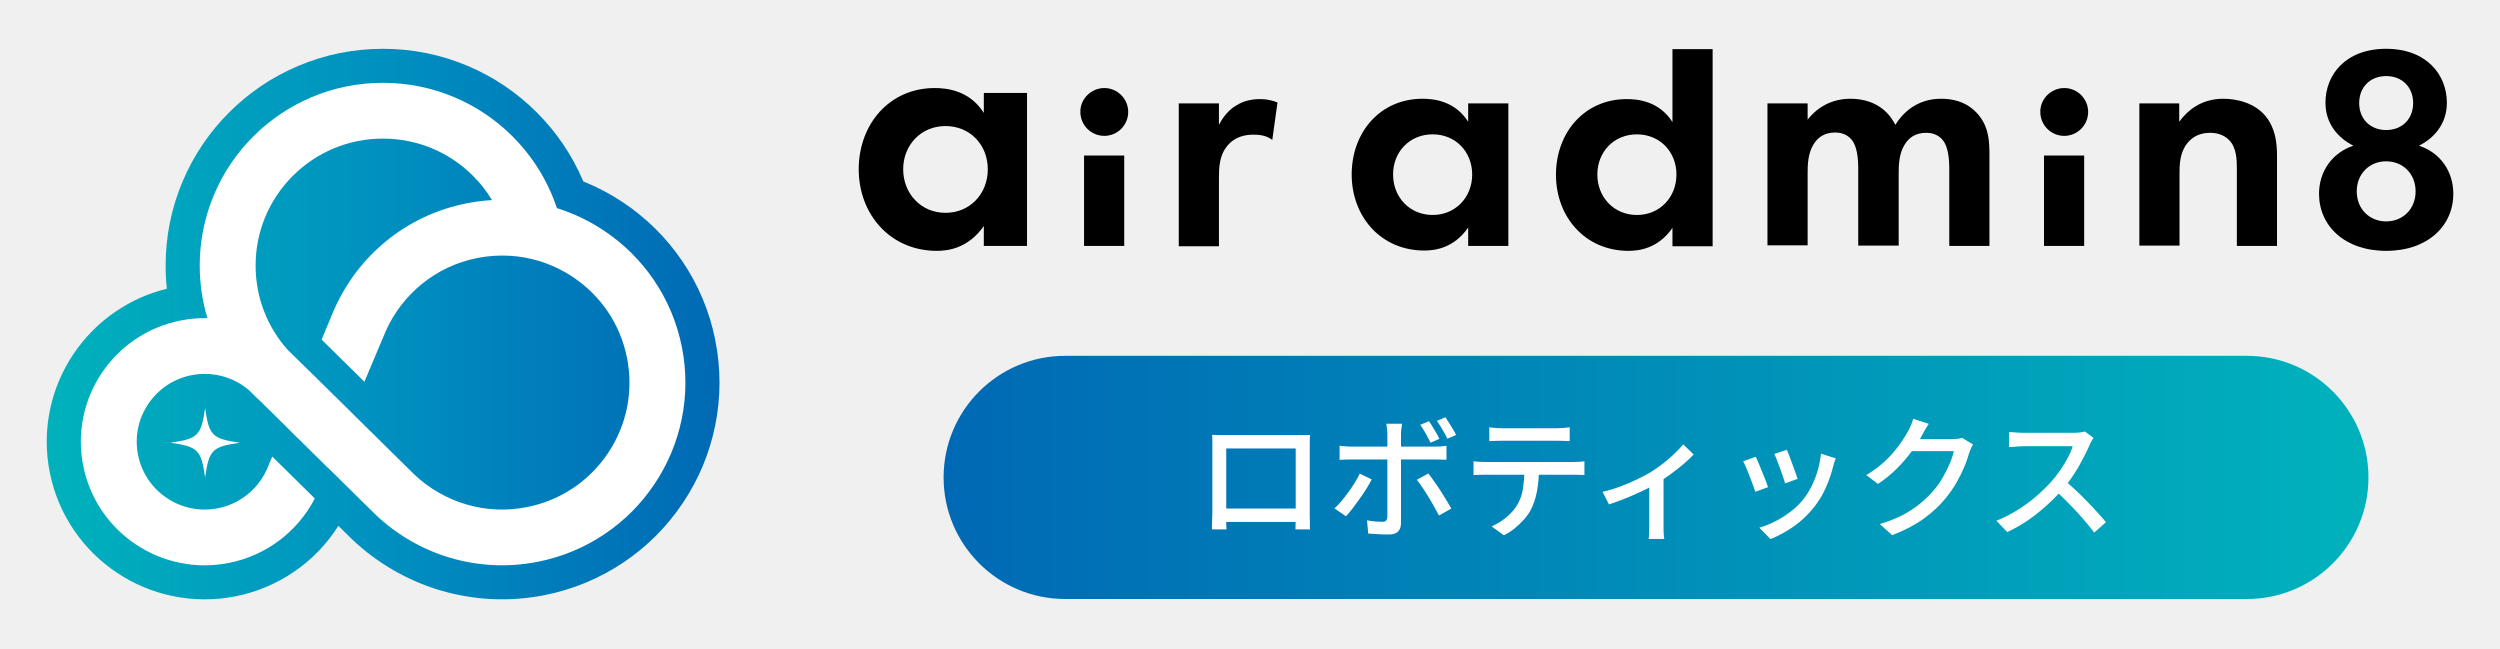
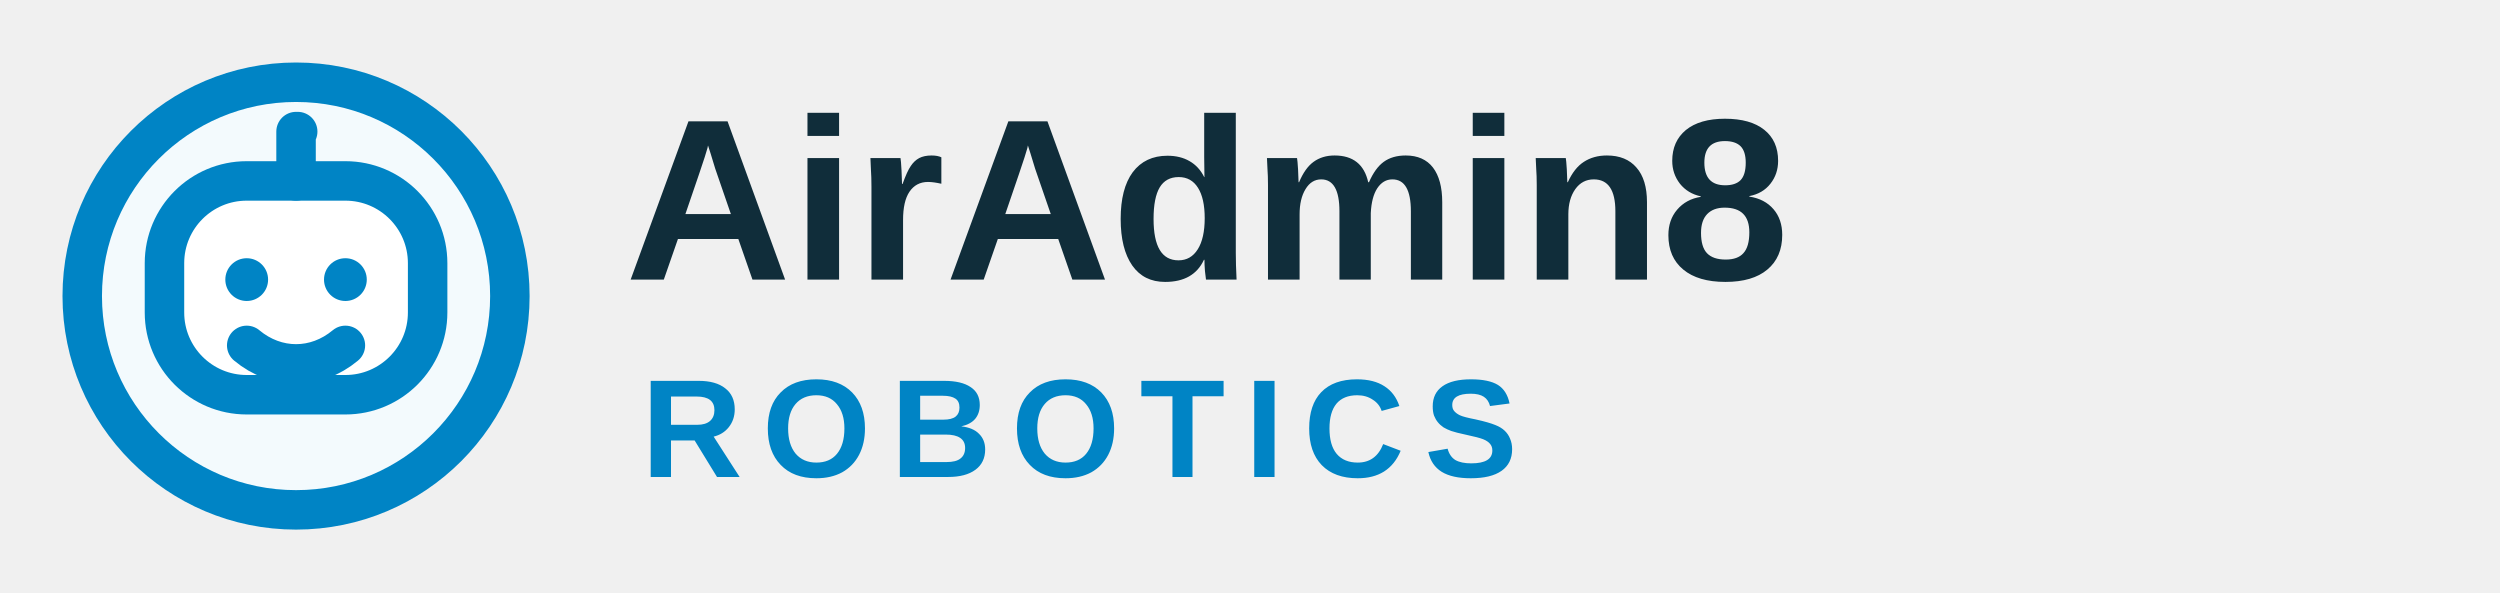
- <svg xmlns="http://www.w3.org/2000/svg" width="135" height="35" viewBox="0 0 135 35" fill="none">
-   <path d="M53.126 5.019H55.46V13.281H53.126V12.205C52.282 13.414 51.189 13.546 50.593 13.546C48.06 13.546 46.371 11.559 46.371 9.142C46.371 6.708 48.027 4.754 50.477 4.754C51.106 4.754 52.348 4.87 53.126 6.096V5.019ZM48.772 9.142C48.772 10.45 49.732 11.493 51.056 11.493C52.381 11.493 53.341 10.466 53.341 9.142C53.341 7.817 52.381 6.807 51.056 6.807C49.732 6.807 48.772 7.834 48.772 9.142Z" fill="black" />
-   <path d="M59.632 4.754C60.343 4.754 60.923 5.334 60.923 6.046C60.923 6.758 60.343 7.337 59.632 7.337C58.92 7.337 58.34 6.758 58.34 6.046C58.324 5.35 58.92 4.754 59.632 4.754ZM60.708 13.281H58.539V8.397H60.708V13.281Z" fill="black" />
-   <path d="M63.654 5.583H65.823V6.742C66.154 6.08 66.618 5.765 66.783 5.682C67.115 5.467 67.545 5.351 68.058 5.351C68.439 5.351 68.737 5.434 68.985 5.533L68.704 7.553C68.422 7.354 68.141 7.272 67.694 7.272C67.28 7.272 66.684 7.354 66.254 7.901C65.84 8.414 65.823 9.076 65.823 9.606V13.298H63.654V5.583Z" fill="black" />
-   <path d="M79.282 5.582H81.451V13.281H79.282V12.287C78.504 13.413 77.461 13.529 76.915 13.529C74.547 13.529 72.991 11.675 72.991 9.423C72.991 7.138 74.531 5.333 76.816 5.333C77.395 5.333 78.554 5.433 79.282 6.575V5.582ZM75.226 9.423C75.226 10.648 76.12 11.608 77.362 11.608C78.604 11.608 79.498 10.648 79.498 9.423C79.498 8.198 78.604 7.254 77.362 7.254C76.12 7.254 75.226 8.198 75.226 9.423Z" fill="black" />
-   <path d="M90.313 2.652H92.482V13.298H90.313V12.305C89.535 13.43 88.492 13.546 87.945 13.546C85.578 13.546 84.022 11.692 84.022 9.44C84.022 7.155 85.561 5.351 87.846 5.351C88.425 5.351 89.584 5.45 90.313 6.592V2.652ZM86.257 9.424C86.257 10.649 87.151 11.609 88.392 11.609C89.634 11.609 90.528 10.649 90.528 9.424C90.528 8.198 89.634 7.255 88.392 7.255C87.151 7.255 86.257 8.198 86.257 9.424Z" fill="black" />
-   <path d="M95.443 5.582H97.612V6.459C98.423 5.433 99.45 5.333 99.913 5.333C101.536 5.333 102.149 6.343 102.347 6.741C102.728 6.128 103.49 5.333 104.814 5.333C106.006 5.333 106.586 5.88 106.9 6.277C107.397 6.94 107.43 7.602 107.43 8.446V13.281H105.261V9.075C105.261 8.165 105.062 7.751 104.913 7.569C104.632 7.221 104.235 7.171 104.019 7.171C103.44 7.171 103.059 7.436 102.827 7.85C102.546 8.314 102.529 8.943 102.529 9.34V13.264H100.344V9.059C100.344 8.148 100.145 7.734 99.996 7.552C99.715 7.204 99.317 7.155 99.102 7.155C98.523 7.155 98.142 7.42 97.91 7.834C97.629 8.297 97.612 8.926 97.612 9.324V13.248H95.443V5.582Z" fill="black" />
-   <path d="M111.468 4.754C112.18 4.754 112.76 5.334 112.76 6.046C112.76 6.758 112.18 7.337 111.468 7.337C110.757 7.337 110.177 6.758 110.177 6.046C110.161 5.35 110.757 4.754 111.468 4.754ZM112.545 13.281H110.376V8.397H112.545V13.281Z" fill="black" />
-   <path d="M115.509 5.582H117.678V6.575C118.092 6.012 118.82 5.333 120.062 5.333C120.74 5.333 121.734 5.532 122.346 6.277C122.876 6.94 122.959 7.701 122.959 8.446V13.281H120.79V9.075C120.79 8.645 120.774 7.966 120.376 7.569C120.045 7.221 119.582 7.171 119.366 7.171C118.803 7.171 118.356 7.37 118.025 7.85C117.711 8.347 117.694 8.893 117.694 9.34V13.264H115.525V5.582H115.509Z" fill="black" />
-   <path d="M132.479 10.466C132.479 12.188 131.105 13.546 128.853 13.546C126.602 13.546 125.228 12.188 125.228 10.466C125.228 9.257 125.939 8.248 127.082 7.867C126.287 7.469 125.575 6.708 125.575 5.549C125.575 4.026 126.668 2.635 128.853 2.635C131.022 2.635 132.131 4.026 132.131 5.549C132.131 6.708 131.42 7.469 130.625 7.867C131.784 8.248 132.479 9.257 132.479 10.466ZM130.443 10.334C130.443 9.373 129.747 8.711 128.853 8.711C127.943 8.711 127.264 9.39 127.264 10.334C127.264 11.294 127.959 11.956 128.853 11.956C129.764 11.956 130.443 11.277 130.443 10.334ZM130.31 5.565C130.31 4.704 129.714 4.108 128.853 4.108C127.992 4.108 127.396 4.704 127.396 5.565C127.396 6.426 127.992 7.022 128.853 7.022C129.714 7.022 130.31 6.426 130.31 5.565Z" fill="black" />
-   <rect x="50.954" y="19.215" width="76.942" height="13.131" rx="6.565" fill="url(#paint0_linear_3166_1791)" />
-   <path d="M65.452 23.481C65.601 23.485 65.731 23.49 65.842 23.495C65.958 23.495 66.061 23.495 66.153 23.495C66.216 23.495 66.326 23.495 66.485 23.495C66.644 23.495 66.832 23.495 67.049 23.495C67.266 23.495 67.497 23.495 67.742 23.495C67.993 23.495 68.243 23.495 68.494 23.495C68.744 23.495 68.975 23.495 69.187 23.495C69.404 23.495 69.59 23.495 69.744 23.495C69.903 23.495 70.013 23.495 70.076 23.495C70.158 23.495 70.259 23.495 70.379 23.495C70.505 23.495 70.625 23.493 70.741 23.488C70.736 23.584 70.731 23.688 70.726 23.799C70.726 23.905 70.726 24.008 70.726 24.109C70.726 24.162 70.726 24.261 70.726 24.405C70.726 24.545 70.726 24.716 70.726 24.919C70.726 25.116 70.726 25.33 70.726 25.561C70.726 25.788 70.726 26.014 70.726 26.241C70.726 26.467 70.726 26.679 70.726 26.876C70.726 27.074 70.726 27.242 70.726 27.382C70.726 27.517 70.726 27.609 70.726 27.657C70.726 27.719 70.726 27.801 70.726 27.902C70.731 27.999 70.734 28.098 70.734 28.199C70.734 28.3 70.734 28.387 70.734 28.459C70.738 28.531 70.741 28.574 70.741 28.589H69.953C69.958 28.57 69.96 28.512 69.96 28.415C69.96 28.319 69.96 28.206 69.96 28.076C69.965 27.946 69.968 27.825 69.968 27.715C69.968 27.666 69.968 27.568 69.968 27.418C69.968 27.269 69.968 27.088 69.968 26.876C69.968 26.665 69.968 26.438 69.968 26.197C69.968 25.956 69.968 25.72 69.968 25.489C69.968 25.253 69.968 25.041 69.968 24.853C69.968 24.661 69.968 24.507 69.968 24.391C69.968 24.275 69.968 24.218 69.968 24.218H66.218C66.218 24.218 66.218 24.275 66.218 24.391C66.218 24.502 66.218 24.654 66.218 24.846C66.218 25.039 66.218 25.251 66.218 25.482C66.218 25.713 66.218 25.949 66.218 26.19C66.218 26.431 66.218 26.657 66.218 26.869C66.218 27.081 66.218 27.262 66.218 27.411C66.218 27.56 66.218 27.662 66.218 27.715C66.218 27.782 66.218 27.864 66.218 27.96C66.218 28.052 66.218 28.143 66.218 28.235C66.223 28.321 66.225 28.398 66.225 28.466C66.23 28.533 66.232 28.574 66.232 28.589H65.445C65.445 28.574 65.445 28.531 65.445 28.459C65.45 28.387 65.452 28.302 65.452 28.206C65.457 28.11 65.459 28.013 65.459 27.917C65.464 27.816 65.467 27.729 65.467 27.657C65.467 27.604 65.467 27.507 65.467 27.368C65.467 27.228 65.467 27.059 65.467 26.862C65.467 26.66 65.467 26.445 65.467 26.219C65.467 25.988 65.467 25.759 65.467 25.533C65.467 25.306 65.467 25.094 65.467 24.897C65.467 24.699 65.467 24.531 65.467 24.391C65.467 24.251 65.467 24.157 65.467 24.109C65.467 24.018 65.467 23.914 65.467 23.799C65.467 23.683 65.462 23.577 65.452 23.481ZM70.257 27.462V28.184H65.85V27.462H70.257ZM77.164 22.744C77.255 22.874 77.354 23.03 77.46 23.213C77.571 23.396 77.66 23.558 77.727 23.697L77.251 23.907C77.178 23.758 77.091 23.594 76.99 23.416C76.889 23.233 76.79 23.074 76.694 22.939L77.164 22.744ZM78.052 22.534C78.115 22.626 78.183 22.729 78.255 22.845C78.327 22.96 78.397 23.074 78.464 23.184C78.532 23.295 78.587 23.396 78.63 23.488L78.161 23.69C78.084 23.536 77.995 23.372 77.894 23.199C77.792 23.021 77.691 22.864 77.59 22.729L78.052 22.534ZM75.712 22.881C75.707 22.915 75.7 22.968 75.69 23.04C75.68 23.107 75.671 23.18 75.661 23.257C75.656 23.329 75.654 23.394 75.654 23.452C75.654 23.582 75.654 23.731 75.654 23.9C75.654 24.068 75.654 24.235 75.654 24.398C75.654 24.562 75.654 24.709 75.654 24.839C75.654 24.935 75.654 25.075 75.654 25.258C75.654 25.436 75.654 25.639 75.654 25.865C75.654 26.087 75.654 26.318 75.654 26.558C75.654 26.795 75.654 27.026 75.654 27.252C75.654 27.474 75.654 27.671 75.654 27.845C75.654 28.018 75.654 28.153 75.654 28.249C75.654 28.447 75.601 28.598 75.495 28.704C75.389 28.81 75.216 28.863 74.975 28.863C74.864 28.863 74.743 28.861 74.613 28.856C74.488 28.851 74.363 28.844 74.238 28.834C74.112 28.83 73.994 28.822 73.884 28.813L73.819 28.098C73.978 28.126 74.132 28.148 74.281 28.163C74.43 28.172 74.551 28.177 74.642 28.177C74.739 28.177 74.806 28.158 74.845 28.119C74.888 28.076 74.912 28.006 74.917 27.91C74.917 27.852 74.917 27.746 74.917 27.592C74.917 27.438 74.917 27.255 74.917 27.043C74.917 26.831 74.917 26.609 74.917 26.378C74.917 26.142 74.917 25.92 74.917 25.713C74.917 25.501 74.917 25.318 74.917 25.164C74.917 25.005 74.917 24.897 74.917 24.839C74.917 24.757 74.917 24.632 74.917 24.463C74.917 24.29 74.917 24.112 74.917 23.929C74.917 23.741 74.917 23.579 74.917 23.445C74.917 23.358 74.91 23.257 74.895 23.141C74.885 23.026 74.874 22.939 74.859 22.881H75.712ZM72.338 24.073C72.439 24.083 72.542 24.092 72.648 24.102C72.759 24.112 72.87 24.116 72.981 24.116C73.043 24.116 73.161 24.116 73.335 24.116C73.513 24.116 73.727 24.116 73.978 24.116C74.228 24.116 74.495 24.116 74.779 24.116C75.069 24.116 75.358 24.116 75.647 24.116C75.936 24.116 76.205 24.116 76.456 24.116C76.706 24.116 76.921 24.116 77.099 24.116C77.277 24.116 77.4 24.116 77.467 24.116C77.559 24.116 77.665 24.114 77.785 24.109C77.91 24.1 78.019 24.088 78.11 24.073V24.825C78.009 24.82 77.901 24.817 77.785 24.817C77.669 24.812 77.566 24.81 77.475 24.81C77.407 24.81 77.284 24.81 77.106 24.81C76.928 24.81 76.713 24.81 76.463 24.81C76.213 24.81 75.943 24.81 75.654 24.81C75.37 24.81 75.083 24.81 74.794 24.81C74.51 24.81 74.243 24.81 73.992 24.81C73.742 24.81 73.527 24.81 73.349 24.81C73.176 24.81 73.055 24.81 72.988 24.81C72.877 24.81 72.764 24.812 72.648 24.817C72.537 24.817 72.434 24.822 72.338 24.832V24.073ZM74.072 25.887C73.994 26.041 73.898 26.212 73.782 26.4C73.667 26.583 73.542 26.768 73.407 26.956C73.277 27.139 73.149 27.312 73.024 27.476C72.899 27.635 72.785 27.77 72.684 27.881L72.063 27.454C72.183 27.344 72.309 27.211 72.439 27.057C72.569 26.903 72.694 26.742 72.814 26.573C72.94 26.4 73.055 26.229 73.161 26.06C73.267 25.887 73.356 25.725 73.428 25.576L74.072 25.887ZM77.128 25.569C77.224 25.684 77.328 25.824 77.438 25.988C77.554 26.147 77.669 26.315 77.785 26.494C77.901 26.672 78.009 26.845 78.11 27.014C78.211 27.182 78.298 27.332 78.37 27.462L77.706 27.837C77.629 27.688 77.54 27.527 77.438 27.353C77.342 27.175 77.238 26.997 77.128 26.819C77.022 26.64 76.913 26.472 76.802 26.313C76.697 26.154 76.598 26.019 76.506 25.908L77.128 25.569ZM80.422 23.076C80.533 23.091 80.649 23.103 80.769 23.112C80.889 23.122 81.007 23.127 81.123 23.127C81.215 23.127 81.357 23.127 81.549 23.127C81.747 23.127 81.968 23.127 82.214 23.127C82.465 23.127 82.715 23.127 82.965 23.127C83.216 23.127 83.438 23.127 83.63 23.127C83.823 23.127 83.96 23.127 84.042 23.127C84.153 23.127 84.271 23.122 84.396 23.112C84.526 23.103 84.649 23.091 84.764 23.076V23.82C84.649 23.811 84.528 23.806 84.403 23.806C84.278 23.801 84.158 23.799 84.042 23.799C83.96 23.799 83.823 23.799 83.63 23.799C83.438 23.799 83.216 23.799 82.965 23.799C82.72 23.799 82.472 23.799 82.221 23.799C81.976 23.799 81.754 23.799 81.557 23.799C81.359 23.799 81.217 23.799 81.13 23.799C81.01 23.799 80.887 23.801 80.762 23.806C80.637 23.806 80.523 23.811 80.422 23.82V23.076ZM79.57 24.911C79.671 24.921 79.777 24.93 79.888 24.94C80.003 24.945 80.116 24.947 80.227 24.947C80.285 24.947 80.408 24.947 80.596 24.947C80.784 24.947 81.01 24.947 81.275 24.947C81.544 24.947 81.831 24.947 82.135 24.947C82.443 24.947 82.751 24.947 83.059 24.947C83.368 24.947 83.654 24.947 83.919 24.947C84.184 24.947 84.408 24.947 84.591 24.947C84.779 24.947 84.899 24.947 84.952 24.947C85.029 24.947 85.128 24.945 85.249 24.94C85.369 24.93 85.472 24.921 85.559 24.911V25.655C85.477 25.646 85.379 25.641 85.263 25.641C85.152 25.636 85.049 25.634 84.952 25.634C84.899 25.634 84.779 25.634 84.591 25.634C84.408 25.634 84.184 25.634 83.919 25.634C83.654 25.634 83.368 25.634 83.059 25.634C82.751 25.634 82.443 25.634 82.135 25.634C81.831 25.634 81.544 25.634 81.275 25.634C81.01 25.634 80.784 25.634 80.596 25.634C80.408 25.634 80.285 25.634 80.227 25.634C80.116 25.634 80.003 25.636 79.888 25.641C79.772 25.641 79.666 25.646 79.57 25.655V24.911ZM83.103 25.294C83.103 25.752 83.067 26.168 82.994 26.544C82.922 26.92 82.806 27.259 82.647 27.563C82.561 27.722 82.443 27.886 82.293 28.054C82.149 28.218 81.985 28.374 81.802 28.524C81.619 28.673 81.422 28.801 81.21 28.907L80.545 28.423C80.81 28.312 81.063 28.16 81.304 27.967C81.544 27.77 81.737 27.563 81.882 27.346C82.065 27.062 82.183 26.749 82.236 26.407C82.289 26.06 82.318 25.689 82.322 25.294H83.103ZM86.538 26.558C86.856 26.486 87.176 26.39 87.499 26.27C87.826 26.149 88.132 26.019 88.416 25.879C88.7 25.74 88.941 25.612 89.139 25.497C89.37 25.352 89.596 25.193 89.818 25.02C90.039 24.846 90.242 24.67 90.425 24.492C90.613 24.314 90.769 24.148 90.894 23.994L91.458 24.543C91.318 24.692 91.14 24.861 90.923 25.049C90.711 25.232 90.478 25.415 90.222 25.598C89.972 25.781 89.719 25.949 89.464 26.103C89.305 26.2 89.124 26.298 88.922 26.4C88.72 26.501 88.503 26.602 88.272 26.703C88.045 26.804 87.812 26.901 87.571 26.992C87.335 27.084 87.106 27.165 86.885 27.238L86.538 26.558ZM89.059 25.923L89.832 25.757V28.408C89.832 28.485 89.832 28.57 89.832 28.661C89.837 28.757 89.842 28.844 89.847 28.921C89.852 28.998 89.859 29.058 89.868 29.102H89.03C89.035 29.058 89.04 28.998 89.045 28.921C89.05 28.844 89.052 28.757 89.052 28.661C89.057 28.57 89.059 28.485 89.059 28.408V25.923ZM96.494 24.29C96.527 24.362 96.571 24.471 96.624 24.615C96.677 24.755 96.732 24.906 96.79 25.07C96.853 25.229 96.908 25.381 96.956 25.525C97.009 25.67 97.048 25.781 97.072 25.858L96.392 26.103C96.373 26.017 96.34 25.904 96.291 25.764C96.243 25.619 96.19 25.47 96.132 25.316C96.075 25.157 96.017 25.005 95.959 24.861C95.906 24.716 95.858 24.601 95.814 24.514L96.494 24.29ZM99.131 24.752C99.097 24.844 99.068 24.923 99.044 24.991C99.025 25.058 99.008 25.121 98.993 25.179C98.897 25.564 98.767 25.942 98.603 26.313C98.444 26.684 98.237 27.033 97.982 27.36C97.65 27.784 97.272 28.143 96.848 28.437C96.429 28.726 96.014 28.95 95.605 29.109L95.005 28.495C95.275 28.418 95.554 28.307 95.843 28.163C96.132 28.018 96.409 27.845 96.674 27.642C96.944 27.44 97.178 27.216 97.375 26.97C97.539 26.763 97.688 26.527 97.823 26.262C97.958 25.993 98.069 25.708 98.155 25.41C98.242 25.106 98.302 24.803 98.336 24.499L99.131 24.752ZM94.81 24.666C94.854 24.747 94.904 24.861 94.962 25.005C95.025 25.145 95.087 25.297 95.15 25.46C95.217 25.624 95.28 25.781 95.338 25.93C95.395 26.079 95.441 26.204 95.475 26.306L94.789 26.558C94.76 26.467 94.716 26.344 94.659 26.19C94.601 26.031 94.538 25.867 94.471 25.699C94.408 25.53 94.346 25.376 94.283 25.236C94.225 25.092 94.174 24.983 94.131 24.911L94.81 24.666ZM106.544 24.001C106.505 24.059 106.469 24.128 106.435 24.21C106.402 24.292 106.37 24.369 106.341 24.442C106.279 24.673 106.19 24.928 106.074 25.207C105.958 25.487 105.816 25.773 105.648 26.067C105.479 26.356 105.286 26.633 105.07 26.898C104.737 27.308 104.34 27.678 103.878 28.011C103.42 28.343 102.854 28.639 102.18 28.899L101.508 28.3C101.975 28.16 102.384 27.999 102.736 27.816C103.092 27.628 103.406 27.423 103.675 27.202C103.95 26.98 104.193 26.744 104.405 26.494C104.588 26.286 104.752 26.058 104.896 25.807C105.046 25.552 105.173 25.299 105.279 25.049C105.39 24.793 105.465 24.564 105.503 24.362H102.931L103.206 23.712C103.268 23.712 103.374 23.712 103.524 23.712C103.678 23.712 103.851 23.712 104.044 23.712C104.241 23.712 104.434 23.712 104.622 23.712C104.814 23.712 104.981 23.712 105.12 23.712C105.265 23.712 105.361 23.712 105.409 23.712C105.51 23.712 105.609 23.707 105.706 23.697C105.802 23.683 105.884 23.664 105.951 23.64L106.544 24.001ZM104.152 22.888C104.08 22.994 104.008 23.11 103.935 23.235C103.868 23.36 103.815 23.459 103.776 23.531C103.627 23.806 103.437 24.097 103.206 24.405C102.979 24.714 102.717 25.017 102.418 25.316C102.12 25.61 101.785 25.882 101.414 26.132L100.778 25.655C101.091 25.468 101.371 25.268 101.616 25.056C101.862 24.844 102.074 24.632 102.252 24.42C102.435 24.203 102.592 23.996 102.722 23.799C102.852 23.601 102.96 23.423 103.047 23.264C103.09 23.192 103.138 23.093 103.191 22.968C103.244 22.838 103.285 22.72 103.314 22.614L104.152 22.888ZM113.051 23.647C113.022 23.681 112.986 23.736 112.943 23.813C112.9 23.89 112.866 23.96 112.842 24.023C112.741 24.254 112.615 24.512 112.466 24.796C112.322 25.08 112.155 25.364 111.968 25.648C111.785 25.928 111.592 26.183 111.39 26.414C111.125 26.718 110.831 27.014 110.508 27.303C110.19 27.592 109.853 27.859 109.497 28.105C109.14 28.346 108.772 28.555 108.391 28.733L107.806 28.119C108.196 27.965 108.572 27.775 108.933 27.548C109.299 27.322 109.639 27.074 109.952 26.804C110.265 26.535 110.539 26.267 110.775 26.002C110.939 25.819 111.098 25.617 111.252 25.395C111.406 25.169 111.544 24.943 111.664 24.716C111.785 24.49 111.871 24.283 111.924 24.095C111.881 24.095 111.792 24.095 111.657 24.095C111.522 24.095 111.361 24.095 111.173 24.095C110.99 24.095 110.797 24.095 110.595 24.095C110.397 24.095 110.205 24.095 110.017 24.095C109.834 24.095 109.675 24.095 109.54 24.095C109.405 24.095 109.316 24.095 109.273 24.095C109.181 24.095 109.08 24.1 108.969 24.109C108.863 24.114 108.765 24.121 108.673 24.131C108.586 24.136 108.524 24.138 108.485 24.138V23.322C108.533 23.327 108.606 23.334 108.702 23.343C108.798 23.348 108.899 23.355 109.005 23.365C109.111 23.37 109.2 23.372 109.273 23.372C109.326 23.372 109.42 23.372 109.554 23.372C109.694 23.372 109.855 23.372 110.039 23.372C110.226 23.372 110.421 23.372 110.624 23.372C110.826 23.372 111.019 23.372 111.202 23.372C111.385 23.372 111.544 23.372 111.679 23.372C111.813 23.372 111.905 23.372 111.953 23.372C112.088 23.372 112.211 23.365 112.322 23.351C112.432 23.336 112.519 23.319 112.582 23.3L113.051 23.647ZM111.484 25.937C111.676 26.096 111.878 26.274 112.09 26.472C112.302 26.669 112.509 26.874 112.712 27.086C112.914 27.293 113.102 27.493 113.275 27.686C113.454 27.878 113.603 28.049 113.723 28.199L113.087 28.762C112.909 28.521 112.705 28.268 112.473 28.003C112.242 27.739 111.996 27.474 111.736 27.209C111.476 26.939 111.216 26.689 110.956 26.457L111.484 25.937Z" fill="white" />
-   <path d="M38.626 18.367C38.316 16.819 37.711 15.376 36.827 14.078C35.974 12.826 34.898 11.764 33.632 10.921C32.96 10.474 32.242 10.095 31.497 9.796C31.495 9.791 31.494 9.787 31.492 9.782C30.9 8.389 30.055 7.136 28.978 6.063C27.901 4.989 26.647 4.145 25.248 3.556C23.799 2.944 22.262 2.635 20.679 2.635C19.096 2.635 17.559 2.945 16.11 3.556C14.713 4.146 13.457 4.989 12.381 6.063C11.304 7.137 10.458 8.389 9.867 9.783C9.254 11.229 8.944 12.762 8.944 14.341C8.944 14.757 8.966 15.177 9.01 15.591C8.024 15.832 7.1 16.243 6.261 16.812C5.348 17.431 4.574 18.21 3.96 19.128C3.345 20.046 2.921 21.058 2.698 22.137C2.467 23.254 2.464 24.392 2.689 25.517C2.914 26.642 3.354 27.692 3.998 28.636C4.619 29.546 5.4 30.319 6.32 30.931C7.241 31.544 8.255 31.968 9.336 32.19C9.901 32.306 10.478 32.365 11.051 32.365C11.623 32.365 12.172 32.309 12.726 32.199C15.027 31.741 17.03 30.362 18.273 28.395L18.982 29.094L19.027 29.137C20.361 30.401 21.997 31.348 23.758 31.874C24.658 32.142 25.589 32.302 26.525 32.349C27.489 32.397 28.46 32.325 29.412 32.136C30.964 31.827 32.41 31.223 33.712 30.341C34.967 29.491 36.032 28.418 36.877 27.155C37.722 25.892 38.306 24.499 38.612 23.017C38.93 21.48 38.934 19.916 38.624 18.368L38.626 18.367Z" fill="url(#paint1_linear_3166_1791)" />
-   <path d="M36.819 18.727C36.558 17.422 36.047 16.205 35.302 15.112C34.583 14.056 33.676 13.161 32.608 12.45C31.819 11.925 30.971 11.52 30.076 11.239C30.075 11.239 30.074 11.239 30.073 11.239C29.989 10.989 29.897 10.743 29.794 10.499C29.295 9.323 28.582 8.268 27.674 7.362C26.766 6.457 25.708 5.745 24.53 5.248C23.309 4.734 22.013 4.472 20.678 4.472C19.344 4.472 18.048 4.733 16.827 5.248C15.648 5.746 14.591 6.457 13.683 7.362C12.775 8.268 12.061 9.323 11.563 10.499C11.047 11.716 10.785 13.009 10.785 14.34C10.785 15.313 10.925 16.264 11.201 17.18C10.719 17.17 10.231 17.212 9.747 17.308C8.862 17.484 8.037 17.828 7.296 18.331C6.581 18.817 5.973 19.428 5.491 20.148C5.01 20.869 4.676 21.663 4.502 22.508C4.321 23.383 4.319 24.275 4.495 25.158C4.671 26.041 5.017 26.864 5.521 27.603C6.008 28.317 6.62 28.923 7.342 29.404C8.065 29.884 8.86 30.217 9.708 30.39C10.586 30.571 11.48 30.573 12.365 30.398C14.372 29.998 16.069 28.713 17 26.918L14.702 24.654L14.421 25.321C14.081 26.095 13.492 26.716 12.76 27.098C12.454 27.258 12.123 27.375 11.775 27.445C10.813 27.636 9.834 27.443 9.018 26.899C8.202 26.356 7.647 25.529 7.455 24.569C7.263 23.61 7.457 22.634 8.002 21.82C8.547 21.006 9.376 20.452 10.338 20.261C11.466 20.036 12.627 20.352 13.486 21.106C13.551 21.174 13.616 21.242 13.683 21.308C13.814 21.439 13.948 21.567 14.086 21.689L15.405 22.988L15.403 22.992L17.717 25.272L17.719 25.267L20.275 27.786L20.296 27.806C21.422 28.873 22.802 29.671 24.287 30.114C25.045 30.34 25.829 30.475 26.618 30.514C27.43 30.555 28.248 30.494 29.052 30.334C30.36 30.074 31.58 29.565 32.676 28.822C33.734 28.105 34.633 27.201 35.345 26.135C36.058 25.069 36.55 23.896 36.809 22.646C37.077 21.352 37.08 20.033 36.819 18.727ZM32.835 24.464C31.815 25.988 30.262 27.024 28.461 27.382C27.346 27.604 26.233 27.553 25.152 27.23C24.123 26.923 23.167 26.371 22.384 25.633L20.925 24.196L18.978 22.277L18.979 22.274L16.665 19.995L16.664 19.999L16.149 19.492L15.784 19.133L15.764 19.112C15.711 19.06 15.658 19.01 15.604 18.959C15.589 18.946 15.575 18.933 15.56 18.92C14.425 17.66 13.803 16.049 13.803 14.342C13.803 12.511 14.518 10.789 15.816 9.493C17.115 8.198 18.842 7.485 20.678 7.485C22.514 7.485 24.241 8.198 25.539 9.493C25.94 9.893 26.285 10.334 26.57 10.805C26.107 10.832 25.642 10.89 25.18 10.983C24.377 11.143 23.597 11.4 22.863 11.748C22.149 12.086 21.477 12.51 20.864 13.01C19.663 13.988 18.696 15.253 18.067 16.67L17.873 17.107L17.876 17.122L17.365 18.336L19.678 20.614L20.838 17.863L20.84 17.858C21.277 16.884 21.945 16.014 22.773 15.341C23.646 14.629 24.655 14.156 25.77 13.934C26.358 13.817 26.949 13.777 27.533 13.812C28.594 13.874 29.628 14.184 30.563 14.726C30.688 14.799 30.81 14.875 30.932 14.956C32.459 15.973 33.498 17.522 33.857 19.318C34.216 21.114 33.853 22.943 32.833 24.466L32.835 24.464Z" fill="url(#paint2_linear_3166_1791)" />
-   <path d="M12.955 23.907C11.461 24.119 11.289 24.291 11.076 25.78C10.863 24.291 10.691 24.119 9.197 23.907C10.691 23.694 10.863 23.523 11.076 22.033C11.289 23.523 11.461 23.694 12.955 23.907Z" fill="url(#paint3_linear_3166_1791)" />
-   <defs>
-     <linearGradient id="paint0_linear_3166_1791" x1="50.954" y1="25.78" x2="127.897" y2="25.78" gradientUnits="userSpaceOnUse">
-       <stop stop-color="#0069B5" />
-       <stop offset="1" stop-color="#00B2BC" />
-     </linearGradient>
-     <linearGradient id="paint1_linear_3166_1791" x1="2.523" y1="17.5" x2="38.854" y2="17.5" gradientUnits="userSpaceOnUse">
-       <stop stop-color="#00B2BC" />
-       <stop offset="0.5" stop-color="#0090C0" />
-       <stop offset="1" stop-color="#0069B5" />
-     </linearGradient>
-     <linearGradient id="paint2_linear_3166_1791" x1="20.689" y1="30.527" x2="20.689" y2="4.473" gradientUnits="userSpaceOnUse">
-       <stop stop-color="white" />
-       <stop offset="1" stop-color="white" />
-     </linearGradient>
-     <linearGradient id="paint3_linear_3166_1791" x1="9.197" y1="23.907" x2="12.955" y2="23.907" gradientUnits="userSpaceOnUse">
-       <stop stop-color="white" />
-       <stop offset="0.22" stop-color="white" />
-     </linearGradient>
-   </defs>
+ <svg xmlns="http://www.w3.org/2000/svg" width="152" height="36" viewBox="0 0 152 36" role="img" aria-labelledby="title desc">
+   <g fill="none" stroke="#0084C5" stroke-width="2.4" stroke-linecap="round" stroke-linejoin="round">
+     <circle cx="18" cy="18" r="13" fill="#F3FAFD" />
+     <rect x="10" y="11" width="16" height="13" rx="5" fill="#FFFFFF" />
+     <circle cx="15" cy="17" r="1.3" fill="#0084C5" stroke="none" />
+     <circle cx="21" cy="17" r="1.3" fill="#0084C5" stroke="none" />
+     <path d="M15 21c1.8 1.5 4.2 1.5 6 0M18 11V8M18 8h.1" />
+   </g>
+   <text x="38" y="17" font-family="Arial, Helvetica, sans-serif" font-size="14" font-weight="700" fill="#102D3A">AirAdmin8</text>
+   <text x="39" y="29" font-family="Arial, Helvetica, sans-serif" font-size="8.5" font-weight="700" letter-spacing="1.2" fill="#0084C5">ROBOTICS</text>
</svg>
